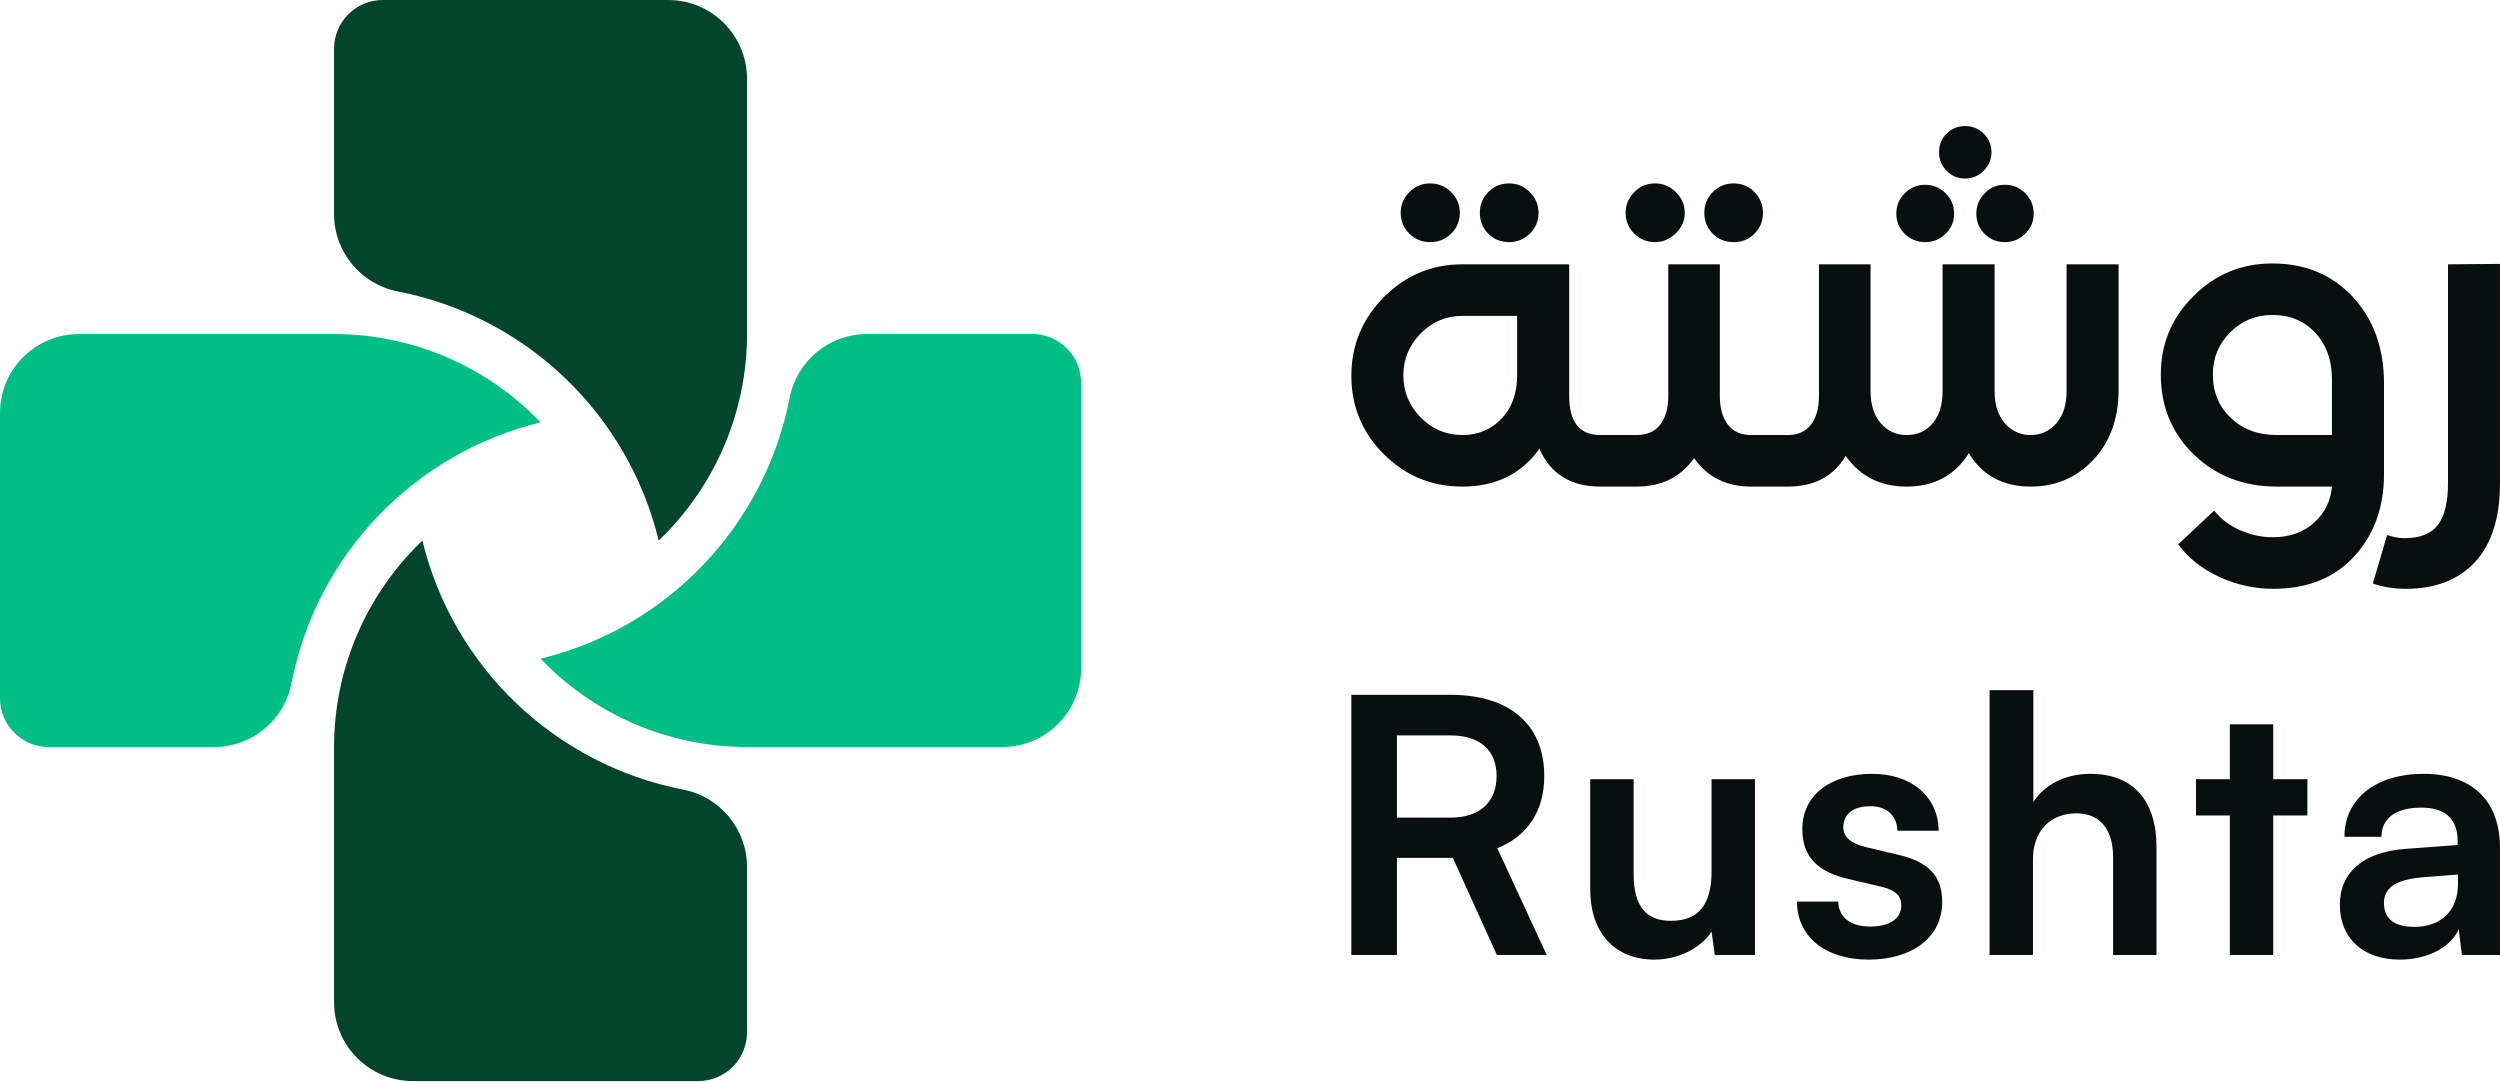
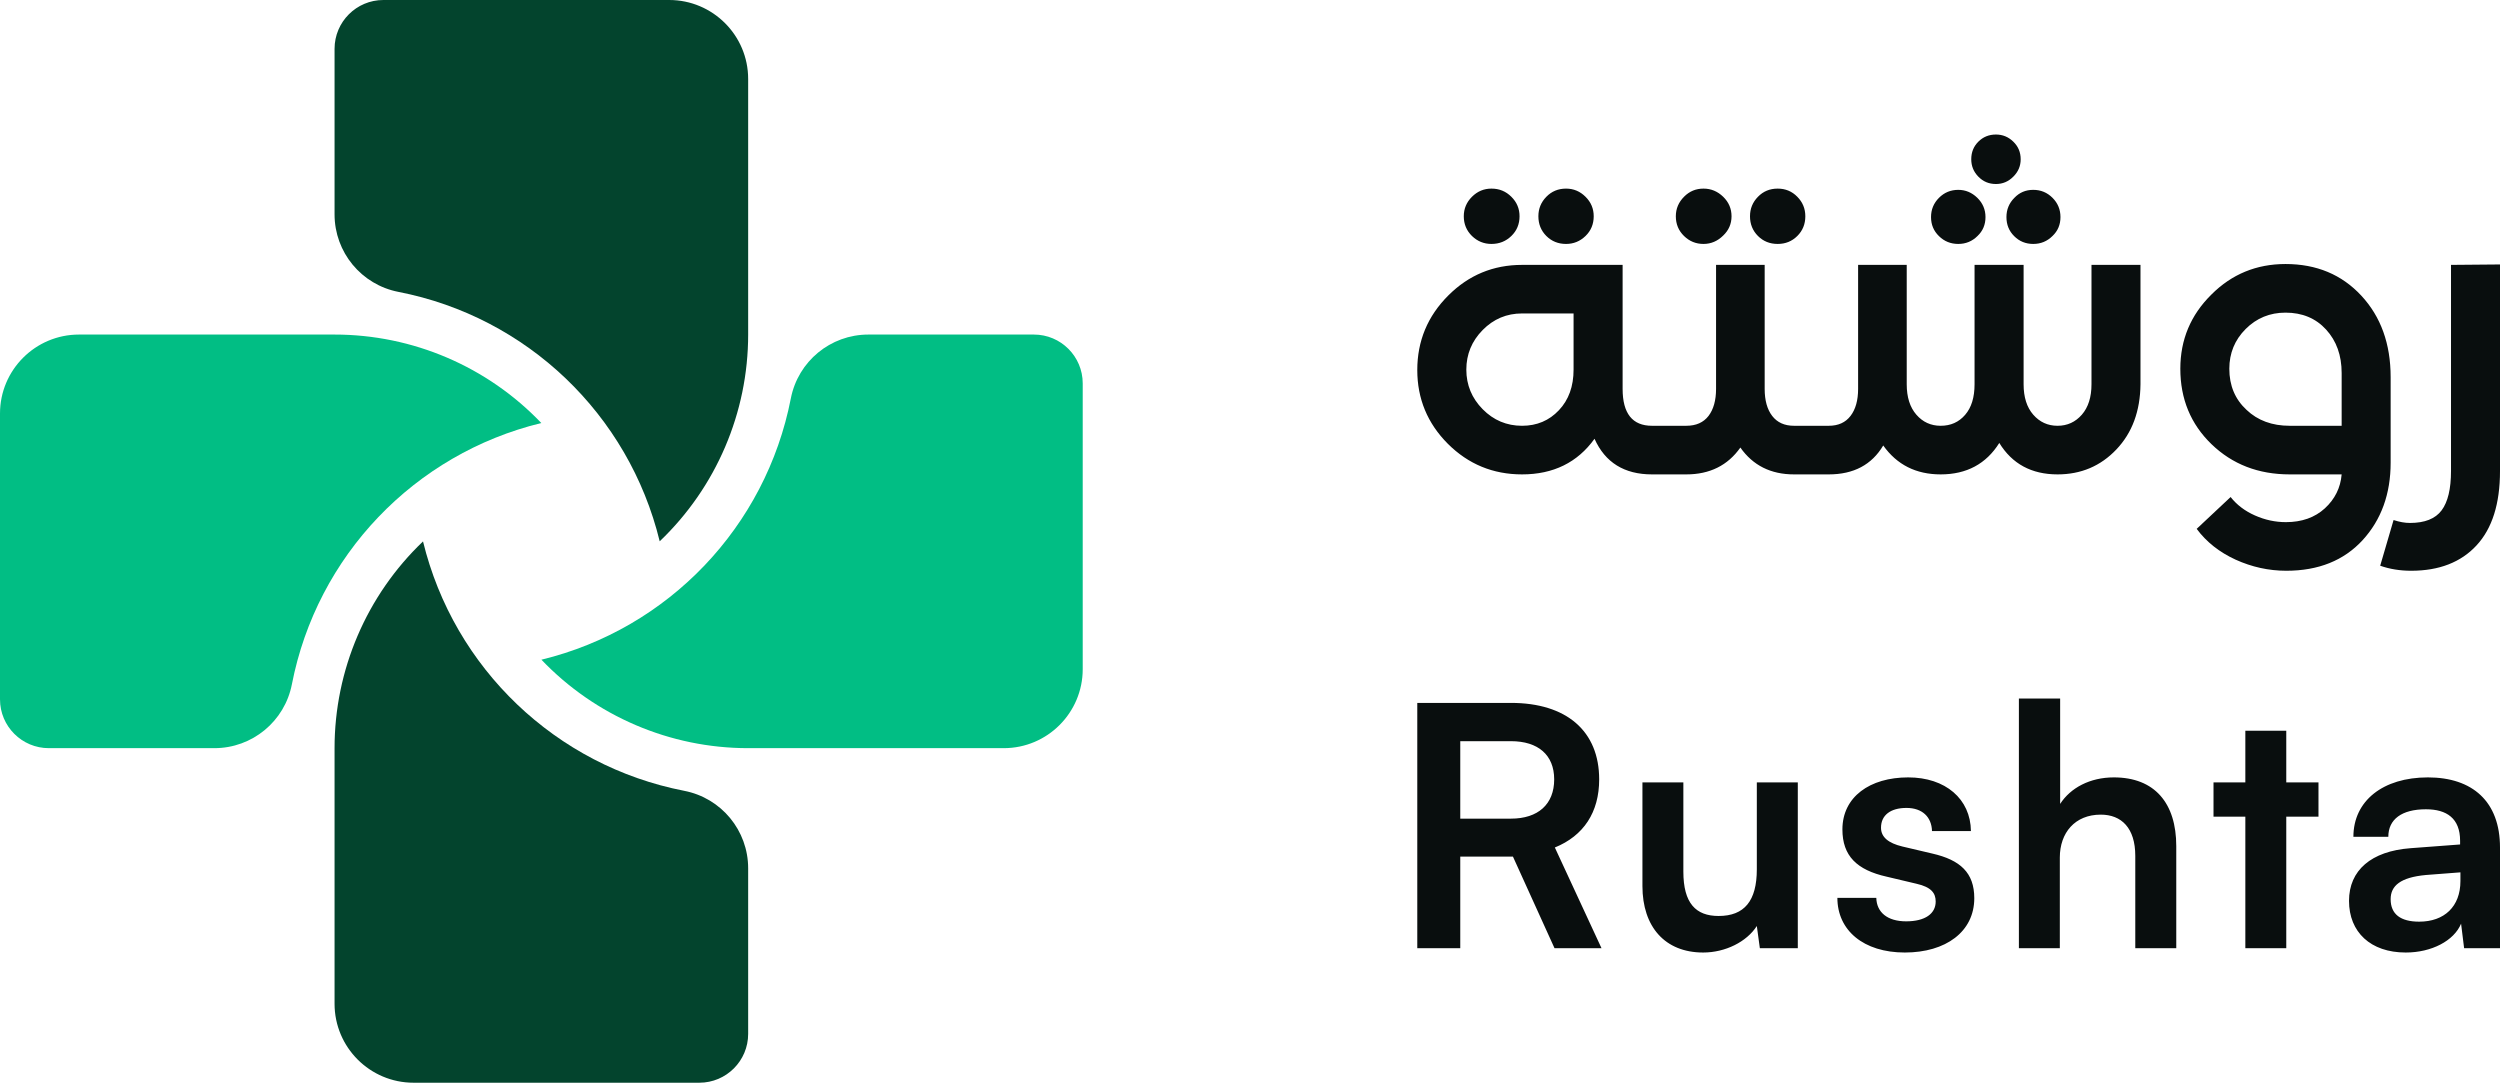
- <svg xmlns="http://www.w3.org/2000/svg" viewBox="0 0 462.5 200" width="462.5" height="200" role="img" aria-label="Rushta روشتة">
+ <svg xmlns="http://www.w3.org/2000/svg" viewBox="0 0 461.8 200" width="461.8" height="200" role="img" aria-label="Rushta روشتة">
  <g id="mark">
    <path fill="#03442D" d="M138.2 160.4L138.2 190.98C138.2 195.96 134.16 200 129.18 200L76.39 200C68.34 200 61.8 193.47 61.8 185.41L61.8 138.2C61.8 123.77 67.71 109.97 78.14 100.01C83.85 123.47 102.69 141.46 126.39 146.08C133.25 147.41 138.2 153.41 138.2 160.4Z" />
    <path fill="#03442D" d="M61.8 39.6L61.8 9.02C61.8 4.04 65.84 0 70.82 0L123.61 0C131.66 0 138.2 6.53 138.2 14.59L138.2 61.8C138.2 76.23 132.29 90.03 121.86 99.99C116.15 76.53 97.31 58.54 73.61 53.92C66.75 52.59 61.8 46.59 61.8 39.6Z" />
    <path fill="#01BE84" d="M39.6 138.2L9.02 138.2C4.04 138.2 0 134.16 0 129.18L0 76.39C0 68.34 6.53 61.8 14.59 61.8L61.8 61.8C76.23 61.8 90.03 67.71 99.99 78.14C76.53 83.85 58.54 102.69 53.92 126.39C52.59 133.25 46.59 138.2 39.6 138.2Z" />
    <path fill="#01BE84" d="M160.4 61.8L190.98 61.8C195.96 61.8 200 65.84 200 70.82L200 123.61C200 131.66 193.47 138.2 185.41 138.2L138.2 138.2C123.77 138.2 109.97 132.29 100.01 121.86C123.47 116.15 141.46 97.31 146.08 73.61C147.41 66.75 153.41 61.8 160.4 61.8Z" />
  </g>
  <g id="arabic" aria-label="روشتة">
-     <path id="arabic-letters" fill="#090E0E" d="M256.09 54.9C260.09 50.9 264.91 48.9 270.56 48.9L290.3 48.9L290.3 73.24C290.3 78.07 292.21 80.48 296.05 80.48L298.52 80.48L298.52 90.02L296.05 90.02C290.62 90.02 286.87 87.69 284.79 83.03C281.44 87.69 276.7 90.02 270.56 90.02C264.86 90.02 260.01 88.02 256 84.02C252 80.01 250 75.19 250 69.54C250 63.84 252.03 58.96 256.09 54.9ZM259.62 69.46C259.62 72.47 260.69 75.06 262.83 77.23C264.97 79.4 267.54 80.48 270.56 80.48C273.46 80.48 275.88 79.46 277.8 77.44C279.71 75.41 280.67 72.75 280.67 69.46L280.67 58.44L270.56 58.44C267.54 58.44 264.97 59.52 262.83 61.69C260.69 63.85 259.62 66.44 259.62 69.46ZM296.88 80.48L302.8 80.48C304.71 80.48 306.17 79.83 307.15 78.55C308.14 77.26 308.63 75.49 308.63 73.24L308.63 48.9L318.17 48.9L318.17 73.24C318.17 75.49 318.67 77.26 319.65 78.55C320.64 79.83 322.07 80.48 323.93 80.48L329.93 80.48L329.93 90.02L323.93 90.02C319.38 90.02 315.87 88.26 313.4 84.76C310.94 88.26 307.4 90.02 302.8 90.02L296.88 90.02ZM330.76 80.48C332.62 80.48 334.05 79.83 335.03 78.55C336.02 77.26 336.51 75.49 336.51 73.24L336.51 48.9L346.05 48.9L346.05 72.34C346.05 74.86 346.68 76.85 347.94 78.3C349.21 79.75 350.79 80.48 352.71 80.48C354.69 80.48 356.29 79.77 357.52 78.34C358.76 76.92 359.38 74.91 359.38 72.34L359.38 48.9L369 48.9L369 72.34C369 74.86 369.63 76.85 370.89 78.3C372.15 79.75 373.74 80.48 375.66 80.48C377.58 80.48 379.17 79.75 380.43 78.3C381.69 76.85 382.32 74.86 382.32 72.34L382.32 48.9L391.94 48.9L391.94 72.34C391.89 77.6 390.31 81.86 387.21 85.13C384.11 88.39 380.26 90.02 375.66 90.02C370.56 90.02 366.75 87.96 364.23 83.85C361.65 87.96 357.81 90.02 352.71 90.02C347.89 90.02 344.13 88.13 341.45 84.34C339.2 88.13 335.64 90.02 330.76 90.02L328.29 90.02L328.29 80.48ZM405.84 54.74C409.84 50.74 414.69 48.74 420.39 48.74C426.48 48.74 431.44 50.81 435.28 54.94C439.12 59.08 441.04 64.42 441.04 70.94L441.04 87.72C441.04 93.86 439.2 98.93 435.53 102.93C431.85 106.93 426.86 108.93 420.56 108.93C417.11 108.93 413.79 108.21 410.61 106.75C407.43 105.3 404.88 103.29 402.96 100.71L409.62 94.46C410.83 95.99 412.42 97.2 414.39 98.08C416.37 98.95 418.39 99.39 420.48 99.39C423.6 99.39 426.15 98.49 428.12 96.68C430.1 94.87 431.2 92.65 431.41 90.02L421.22 90.02C415.08 90.02 409.96 88.04 405.88 84.1C401.8 80.15 399.75 75.22 399.75 69.29C399.75 63.59 401.78 58.74 405.84 54.74ZM412.75 77.35C414.94 79.44 417.76 80.48 421.22 80.48L431.41 80.48L431.41 70.12C431.41 66.66 430.4 63.83 428.37 61.61C426.34 59.39 423.68 58.27 420.39 58.27C417.32 58.27 414.72 59.34 412.58 61.48C410.44 63.62 409.38 66.22 409.38 69.29C409.38 72.58 410.5 75.27 412.75 77.35ZM441.61 98.98C442.76 99.37 443.83 99.56 444.82 99.56C447.72 99.56 449.79 98.74 451.03 97.09C452.26 95.45 452.88 92.87 452.88 89.36L452.88 48.9L462.5 48.82L462.5 89.36C462.5 95.77 460.96 100.64 457.89 103.96C454.82 107.27 450.55 108.93 445.07 108.93C442.87 108.93 440.84 108.6 438.98 107.95Z" />
-     <path id="arabic-dots" fill="#090E0E" d="M259.13 39.36C259.13 37.88 259.66 36.61 260.73 35.54C261.8 34.47 263.08 33.93 264.56 33.93C266.09 33.93 267.39 34.47 268.46 35.54C269.53 36.61 270.07 37.88 270.07 39.36C270.07 40.9 269.53 42.18 268.46 43.23C267.39 44.27 266.09 44.79 264.56 44.79C263.08 44.79 261.8 44.27 260.73 43.23C259.66 42.18 259.13 40.9 259.13 39.36ZM273.77 39.36C273.77 37.88 274.29 36.61 275.33 35.54C276.37 34.47 277.66 33.93 279.19 33.93C280.67 33.93 281.95 34.47 283.02 35.54C284.09 36.61 284.62 37.88 284.62 39.36C284.62 40.9 284.09 42.18 283.02 43.23C281.95 44.27 280.67 44.79 279.19 44.79C277.66 44.79 276.37 44.27 275.33 43.23C274.29 42.18 273.77 40.9 273.77 39.36ZM315.3 39.36C315.3 37.88 315.82 36.61 316.86 35.54C317.9 34.47 319.19 33.93 320.72 33.93C322.26 33.93 323.55 34.47 324.59 35.54C325.63 36.61 326.15 37.88 326.15 39.36C326.15 40.9 325.63 42.18 324.59 43.23C323.55 44.27 322.26 44.79 320.72 44.79C319.19 44.79 317.9 44.27 316.86 43.23C315.82 42.18 315.3 40.9 315.3 39.36ZM302.38 35.5C303.43 34.45 304.69 33.93 306.17 33.93C307.65 33.93 308.94 34.47 310.03 35.54C311.13 36.61 311.68 37.88 311.68 39.36C311.68 40.84 311.13 42.1 310.03 43.14C308.94 44.24 307.65 44.79 306.17 44.79C304.69 44.79 303.41 44.27 302.34 43.23C301.27 42.18 300.74 40.9 300.74 39.36C300.74 37.88 301.29 36.59 302.38 35.5ZM352.38 35.74C353.43 34.7 354.69 34.18 356.17 34.18C357.59 34.18 358.84 34.7 359.91 35.74C360.98 36.78 361.51 38.04 361.51 39.52C361.51 41.01 360.99 42.24 359.95 43.23C358.91 44.27 357.65 44.79 356.17 44.79C354.69 44.79 353.43 44.28 352.38 43.27C351.34 42.25 350.82 41.01 350.82 39.52C350.82 38.04 351.34 36.78 352.38 35.74ZM367.19 35.74C368.17 34.7 369.41 34.18 370.89 34.18C372.37 34.18 373.63 34.7 374.67 35.74C375.71 36.78 376.23 38.04 376.23 39.52C376.23 41.01 375.71 42.24 374.67 43.23C373.63 44.27 372.37 44.79 370.89 44.79C369.41 44.79 368.16 44.28 367.15 43.27C366.13 42.25 365.62 41.01 365.62 39.52C365.62 38.04 366.15 36.78 367.19 35.74ZM360.12 24.72C361.05 23.79 362.2 23.32 363.57 23.32C364.88 23.32 366.02 23.79 366.98 24.72C367.94 25.65 368.42 26.81 368.42 28.18C368.42 29.49 367.94 30.63 366.98 31.59C366.02 32.55 364.88 33.03 363.57 33.03C362.2 33.03 361.05 32.55 360.12 31.59C359.18 30.63 358.72 29.49 358.72 28.18C358.72 26.81 359.18 25.65 360.12 24.72Z" />
+     <path id="arabic-letters" fill="#090E0E" d="M267.53 54.58C271.3 50.81 275.84 48.93 281.15 48.93L299.73 48.93L299.73 71.84C299.73 76.38 301.54 78.65 305.15 78.65L307.47 78.65L307.47 87.63L305.15 87.63C300.04 87.63 296.5 85.43 294.54 81.05C291.4 85.43 286.93 87.63 281.15 87.63C275.79 87.63 271.22 85.74 267.45 81.98C263.69 78.21 261.8 73.67 261.8 68.35C261.8 62.99 263.71 58.39 267.53 54.58ZM270.86 68.28C270.86 71.11 271.87 73.55 273.88 75.59C275.89 77.63 278.32 78.65 281.15 78.65C283.89 78.65 286.16 77.69 287.96 75.78C289.77 73.87 290.67 71.37 290.67 68.28L290.67 57.9L281.15 57.9C278.32 57.9 275.89 58.92 273.88 60.96C271.87 63 270.86 65.44 270.86 68.28ZM305.92 78.65L311.49 78.65C313.3 78.65 314.67 78.04 315.6 76.83C316.52 75.62 316.99 73.95 316.99 71.84L316.99 48.93L325.97 48.93L325.97 71.84C325.97 73.95 326.43 75.62 327.36 76.83C328.29 78.04 329.63 78.65 331.39 78.65L337.04 78.65L337.04 87.63L331.39 87.63C327.1 87.63 323.8 85.97 321.48 82.67C319.16 85.97 315.83 87.63 311.49 87.63L305.92 87.63ZM337.81 78.65C339.56 78.65 340.91 78.04 341.83 76.83C342.76 75.62 343.23 73.95 343.23 71.84L343.23 48.93L352.21 48.93L352.21 70.98C352.21 73.36 352.8 75.23 353.99 76.6C355.17 77.96 356.67 78.65 358.48 78.65C360.33 78.65 361.84 77.98 363 76.63C364.16 75.29 364.74 73.41 364.74 70.98L364.74 48.93L373.8 48.93L373.8 70.98C373.8 73.36 374.39 75.23 375.58 76.6C376.77 77.96 378.26 78.65 380.07 78.65C381.88 78.65 383.37 77.96 384.56 76.6C385.75 75.23 386.34 73.36 386.34 70.98L386.34 48.93L395.39 48.93L395.39 70.98C395.34 75.94 393.86 79.95 390.94 83.02C388.03 86.09 384.4 87.63 380.07 87.63C375.27 87.63 371.68 85.69 369.31 81.82C366.89 85.69 363.27 87.63 358.48 87.63C353.93 87.63 350.4 85.85 347.87 82.29C345.76 85.85 342.4 87.63 337.81 87.63L335.49 87.63L335.49 78.65ZM408.48 54.42C412.24 50.65 416.81 48.77 422.18 48.77C427.9 48.77 432.57 50.72 436.18 54.61C439.8 58.51 441.6 63.53 441.6 69.67L441.6 85.46C441.6 91.24 439.87 96.01 436.42 99.78C432.96 103.54 428.26 105.43 422.33 105.43C419.08 105.43 415.96 104.74 412.96 103.38C409.97 102.01 407.57 100.11 405.77 97.69L412.04 91.81C413.17 93.25 414.67 94.39 416.52 95.21C418.38 96.04 420.29 96.45 422.25 96.45C425.19 96.45 427.59 95.6 429.45 93.9C431.31 92.19 432.34 90.1 432.55 87.63L422.95 87.63C417.17 87.63 412.36 85.77 408.51 82.05C404.67 78.34 402.75 73.69 402.75 68.12C402.75 62.75 404.66 58.19 408.48 54.42ZM414.98 75.71C417.04 77.67 419.7 78.65 422.95 78.65L432.55 78.65L432.55 68.9C432.55 65.64 431.59 62.97 429.68 60.88C427.77 58.79 425.27 57.75 422.18 57.75C419.29 57.75 416.83 58.76 414.82 60.77C412.81 62.78 411.8 65.23 411.8 68.12C411.8 71.22 412.86 73.75 414.98 75.71ZM442.14 96.06C443.23 96.42 444.23 96.6 445.16 96.6C447.9 96.6 449.85 95.83 451.01 94.28C452.17 92.73 452.75 90.31 452.75 87.01L452.75 48.93L461.8 48.85L461.8 87.01C461.8 93.04 460.36 97.62 457.47 100.74C454.58 103.87 450.55 105.43 445.39 105.43C443.33 105.43 441.42 105.12 439.67 104.5Z" />
+     <path id="arabic-dots" fill="#090E0E" d="M270.39 39.95C270.39 38.55 270.9 37.35 271.9 36.35C272.91 35.34 274.11 34.84 275.5 34.84C276.95 34.84 278.17 35.34 279.18 36.35C280.19 37.35 280.69 38.55 280.69 39.95C280.69 41.39 280.19 42.61 279.18 43.59C278.17 44.57 276.95 45.06 275.5 45.06C274.11 45.06 272.91 44.57 271.9 43.59C270.9 42.61 270.39 41.39 270.39 39.95ZM284.17 39.95C284.17 38.55 284.66 37.35 285.64 36.35C286.62 35.34 287.84 34.84 289.28 34.84C290.67 34.84 291.87 35.34 292.88 36.35C293.89 37.35 294.39 38.55 294.39 39.95C294.39 41.39 293.89 42.61 292.88 43.59C291.87 44.57 290.67 45.06 289.28 45.06C287.84 45.06 286.62 44.57 285.64 43.59C284.66 42.61 284.17 41.39 284.17 39.95ZM323.26 39.95C323.26 38.55 323.75 37.35 324.73 36.35C325.71 35.34 326.92 34.84 328.37 34.84C329.81 34.84 331.02 35.34 332 36.35C332.99 37.35 333.48 38.55 333.48 39.95C333.48 41.39 332.99 42.61 332 43.59C331.02 44.57 329.81 45.06 328.37 45.06C326.92 45.06 325.71 44.57 324.73 43.59C323.75 42.61 323.26 41.39 323.26 39.95ZM311.11 36.31C312.09 35.33 313.27 34.84 314.67 34.84C316.06 34.84 317.27 35.34 318.31 36.35C319.34 37.35 319.85 38.55 319.85 39.95C319.85 41.34 319.34 42.53 318.31 43.51C317.27 44.54 316.06 45.06 314.67 45.06C313.27 45.06 312.07 44.57 311.07 43.59C310.06 42.61 309.56 41.39 309.56 39.95C309.56 38.55 310.07 37.34 311.11 36.31ZM358.17 36.54C359.15 35.56 360.33 35.07 361.73 35.07C363.07 35.07 364.24 35.56 365.25 36.54C366.25 37.52 366.76 38.71 366.76 40.1C366.76 41.5 366.27 42.66 365.29 43.59C364.31 44.57 363.12 45.06 361.73 45.06C360.33 45.06 359.15 44.58 358.17 43.62C357.19 42.67 356.7 41.5 356.7 40.1C356.7 38.71 357.19 37.52 358.17 36.54ZM372.1 36.54C373.03 35.56 374.19 35.07 375.58 35.07C376.97 35.07 378.16 35.56 379.14 36.54C380.12 37.52 380.61 38.71 380.61 40.1C380.61 41.5 380.12 42.66 379.14 43.59C378.16 44.57 376.97 45.06 375.58 45.06C374.19 45.06 373.01 44.58 372.06 43.62C371.1 42.67 370.63 41.5 370.63 40.1C370.63 38.71 371.12 37.52 372.1 36.54ZM365.44 26.17C366.32 25.29 367.4 24.85 368.69 24.85C369.93 24.85 371 25.29 371.9 26.17C372.81 27.05 373.26 28.13 373.26 29.42C373.26 30.66 372.81 31.73 371.9 32.63C371 33.54 369.93 33.99 368.69 33.99C367.4 33.99 366.32 33.54 365.44 32.63C364.56 31.73 364.13 30.66 364.13 29.42C364.13 28.13 364.56 27.05 365.44 26.17Z" />
  </g>
-   <path id="english" aria-label="Rushta" fill="#090E0E" d="M258.43 176.68L258.43 158.7L268.77 158.7L276.93 176.68L286.15 176.68L277 156.92C282.66 154.62 285.69 150.01 285.69 143.55C285.69 134.07 279.3 128.54 268.37 128.54L250 128.54L250 176.68ZM258.43 136.05L268.37 136.05C273.71 136.05 276.87 138.75 276.87 143.55C276.87 148.43 273.71 151.26 268.37 151.26L258.43 151.26ZM316.64 144.15L316.64 161.2C316.64 167.39 314.2 170.35 309.13 170.35C304.66 170.35 302.22 167.85 302.22 161.66L302.22 144.15L294.19 144.15L294.19 164.49C294.19 172.46 298.6 177.53 306.1 177.53C310.45 177.53 314.67 175.42 316.64 172.33L317.23 176.68L324.67 176.68L324.67 144.15ZM332.44 166.8C332.44 173.19 337.58 177.53 345.68 177.53C353.71 177.53 359.31 173.45 359.31 166.86C359.31 161.86 356.55 159.36 351.08 158.11L345.22 156.72C342.45 156.06 341.01 154.88 341.01 153.04C341.01 150.6 342.85 149.15 346.01 149.15C349.11 149.15 350.95 150.93 351.01 153.69L358.65 153.69C358.59 147.37 353.65 143.16 346.34 143.16C338.83 143.16 333.43 146.98 333.43 153.36C333.43 158.57 336.26 161.33 342.13 162.65L347.99 164.03C350.88 164.69 351.74 165.88 351.74 167.52C351.74 169.89 349.7 171.41 345.94 171.41C342.26 171.41 340.15 169.63 340.08 166.8ZM376.1 176.68L376.1 158.9C376.1 154.02 379.07 150.47 384.14 150.47C388.22 150.47 390.92 153.1 390.92 158.57L390.92 176.68L398.95 176.68L398.95 156.66C398.95 148.23 394.74 143.16 386.71 143.16C382.03 143.16 378.21 145.2 376.17 148.36L376.17 127.68L368.07 127.68L368.07 176.68ZM420.55 176.68L420.55 150.86L426.87 150.86L426.87 144.15L420.55 144.15L420.55 134L412.52 134L412.52 144.15L406.26 144.15L406.26 150.86L412.52 150.86L412.52 176.68ZM444 177.53C449.07 177.53 453.48 175.23 454.86 171.87L455.45 176.68L462.5 176.68L462.5 156.92C462.5 147.9 457.1 143.16 448.34 143.16C439.52 143.16 433.72 147.77 433.72 154.81L440.57 154.81C440.57 151.39 443.21 149.41 447.95 149.41C452.03 149.41 454.66 151.19 454.66 155.6L454.66 156.33L444.92 157.05C437.21 157.64 432.87 161.4 432.87 167.39C432.87 173.51 437.08 177.53 444 177.53ZM446.63 171.47C443.01 171.47 441.03 170.02 441.03 167.06C441.03 164.43 442.94 162.78 447.95 162.32L454.73 161.79L454.73 163.51C454.73 168.51 451.57 171.47 446.63 171.47Z" />
+   <path id="english" aria-label="Rushta" fill="#090E0E" d="M269.74 175.15L269.74 158.23L279.47 158.23L287.15 175.15L295.83 175.15L287.21 156.55C292.54 154.38 295.4 150.04 295.4 143.97C295.4 135.05 289.38 129.84 279.1 129.84L261.8 129.84L261.8 175.15ZM269.74 136.91L279.1 136.91C284.12 136.91 287.09 139.45 287.09 143.97C287.09 148.56 284.12 151.22 279.1 151.22L269.74 151.22ZM324.52 144.53L324.52 160.58C324.52 166.41 322.23 169.2 317.46 169.2C313.24 169.2 310.95 166.84 310.95 161.01L310.95 144.53L303.39 144.53L303.39 163.68C303.39 171.18 307.54 175.95 314.61 175.95C318.7 175.95 322.66 173.97 324.52 171.05L325.08 175.15L332.09 175.15L332.09 144.53ZM339.4 165.85C339.4 171.86 344.23 175.95 351.86 175.95C359.42 175.95 364.69 172.11 364.69 165.91C364.69 161.2 362.08 158.85 356.94 157.67L351.42 156.37C348.82 155.75 347.46 154.63 347.46 152.9C347.46 150.6 349.19 149.24 352.17 149.24C355.08 149.24 356.81 150.91 356.88 153.52L364.07 153.52C364 147.57 359.36 143.6 352.48 143.6C345.41 143.6 340.33 147.19 340.33 153.21C340.33 158.1 342.99 160.7 348.51 161.94L354.03 163.25C356.75 163.87 357.56 164.98 357.56 166.53C357.56 168.76 355.64 170.19 352.1 170.19C348.63 170.19 346.65 168.51 346.59 165.85ZM380.49 175.15L380.49 158.41C380.49 153.83 383.28 150.48 388.05 150.48C391.89 150.48 394.43 152.96 394.43 158.1L394.43 175.15L402 175.15L402 156.3C402 148.37 398.03 143.6 390.47 143.6C386.07 143.6 382.47 145.52 380.55 148.5L380.55 129.03L372.93 129.03L372.93 175.15ZM422.32 175.15L422.32 150.85L428.27 150.85L428.27 144.53L422.32 144.53L422.32 134.98L414.76 134.98L414.76 144.53L408.88 144.53L408.88 150.85L414.76 150.85L414.76 175.15ZM444.39 175.95C449.16 175.95 453.31 173.78 454.61 170.62L455.17 175.15L461.8 175.15L461.8 156.55C461.8 148.06 456.72 143.6 448.48 143.6C440.17 143.6 434.72 147.94 434.72 154.57L441.17 154.57C441.17 151.35 443.64 149.49 448.11 149.49C451.95 149.49 454.43 151.16 454.43 155.31L454.43 155.99L445.26 156.68C438 157.23 433.91 160.77 433.91 166.41C433.91 172.17 437.88 175.95 444.39 175.95ZM446.87 170.25C443.46 170.25 441.6 168.89 441.6 166.1C441.6 163.62 443.4 162.07 448.11 161.63L454.49 161.14L454.49 162.75C454.49 167.46 451.52 170.25 446.87 170.25Z" />
</svg>
